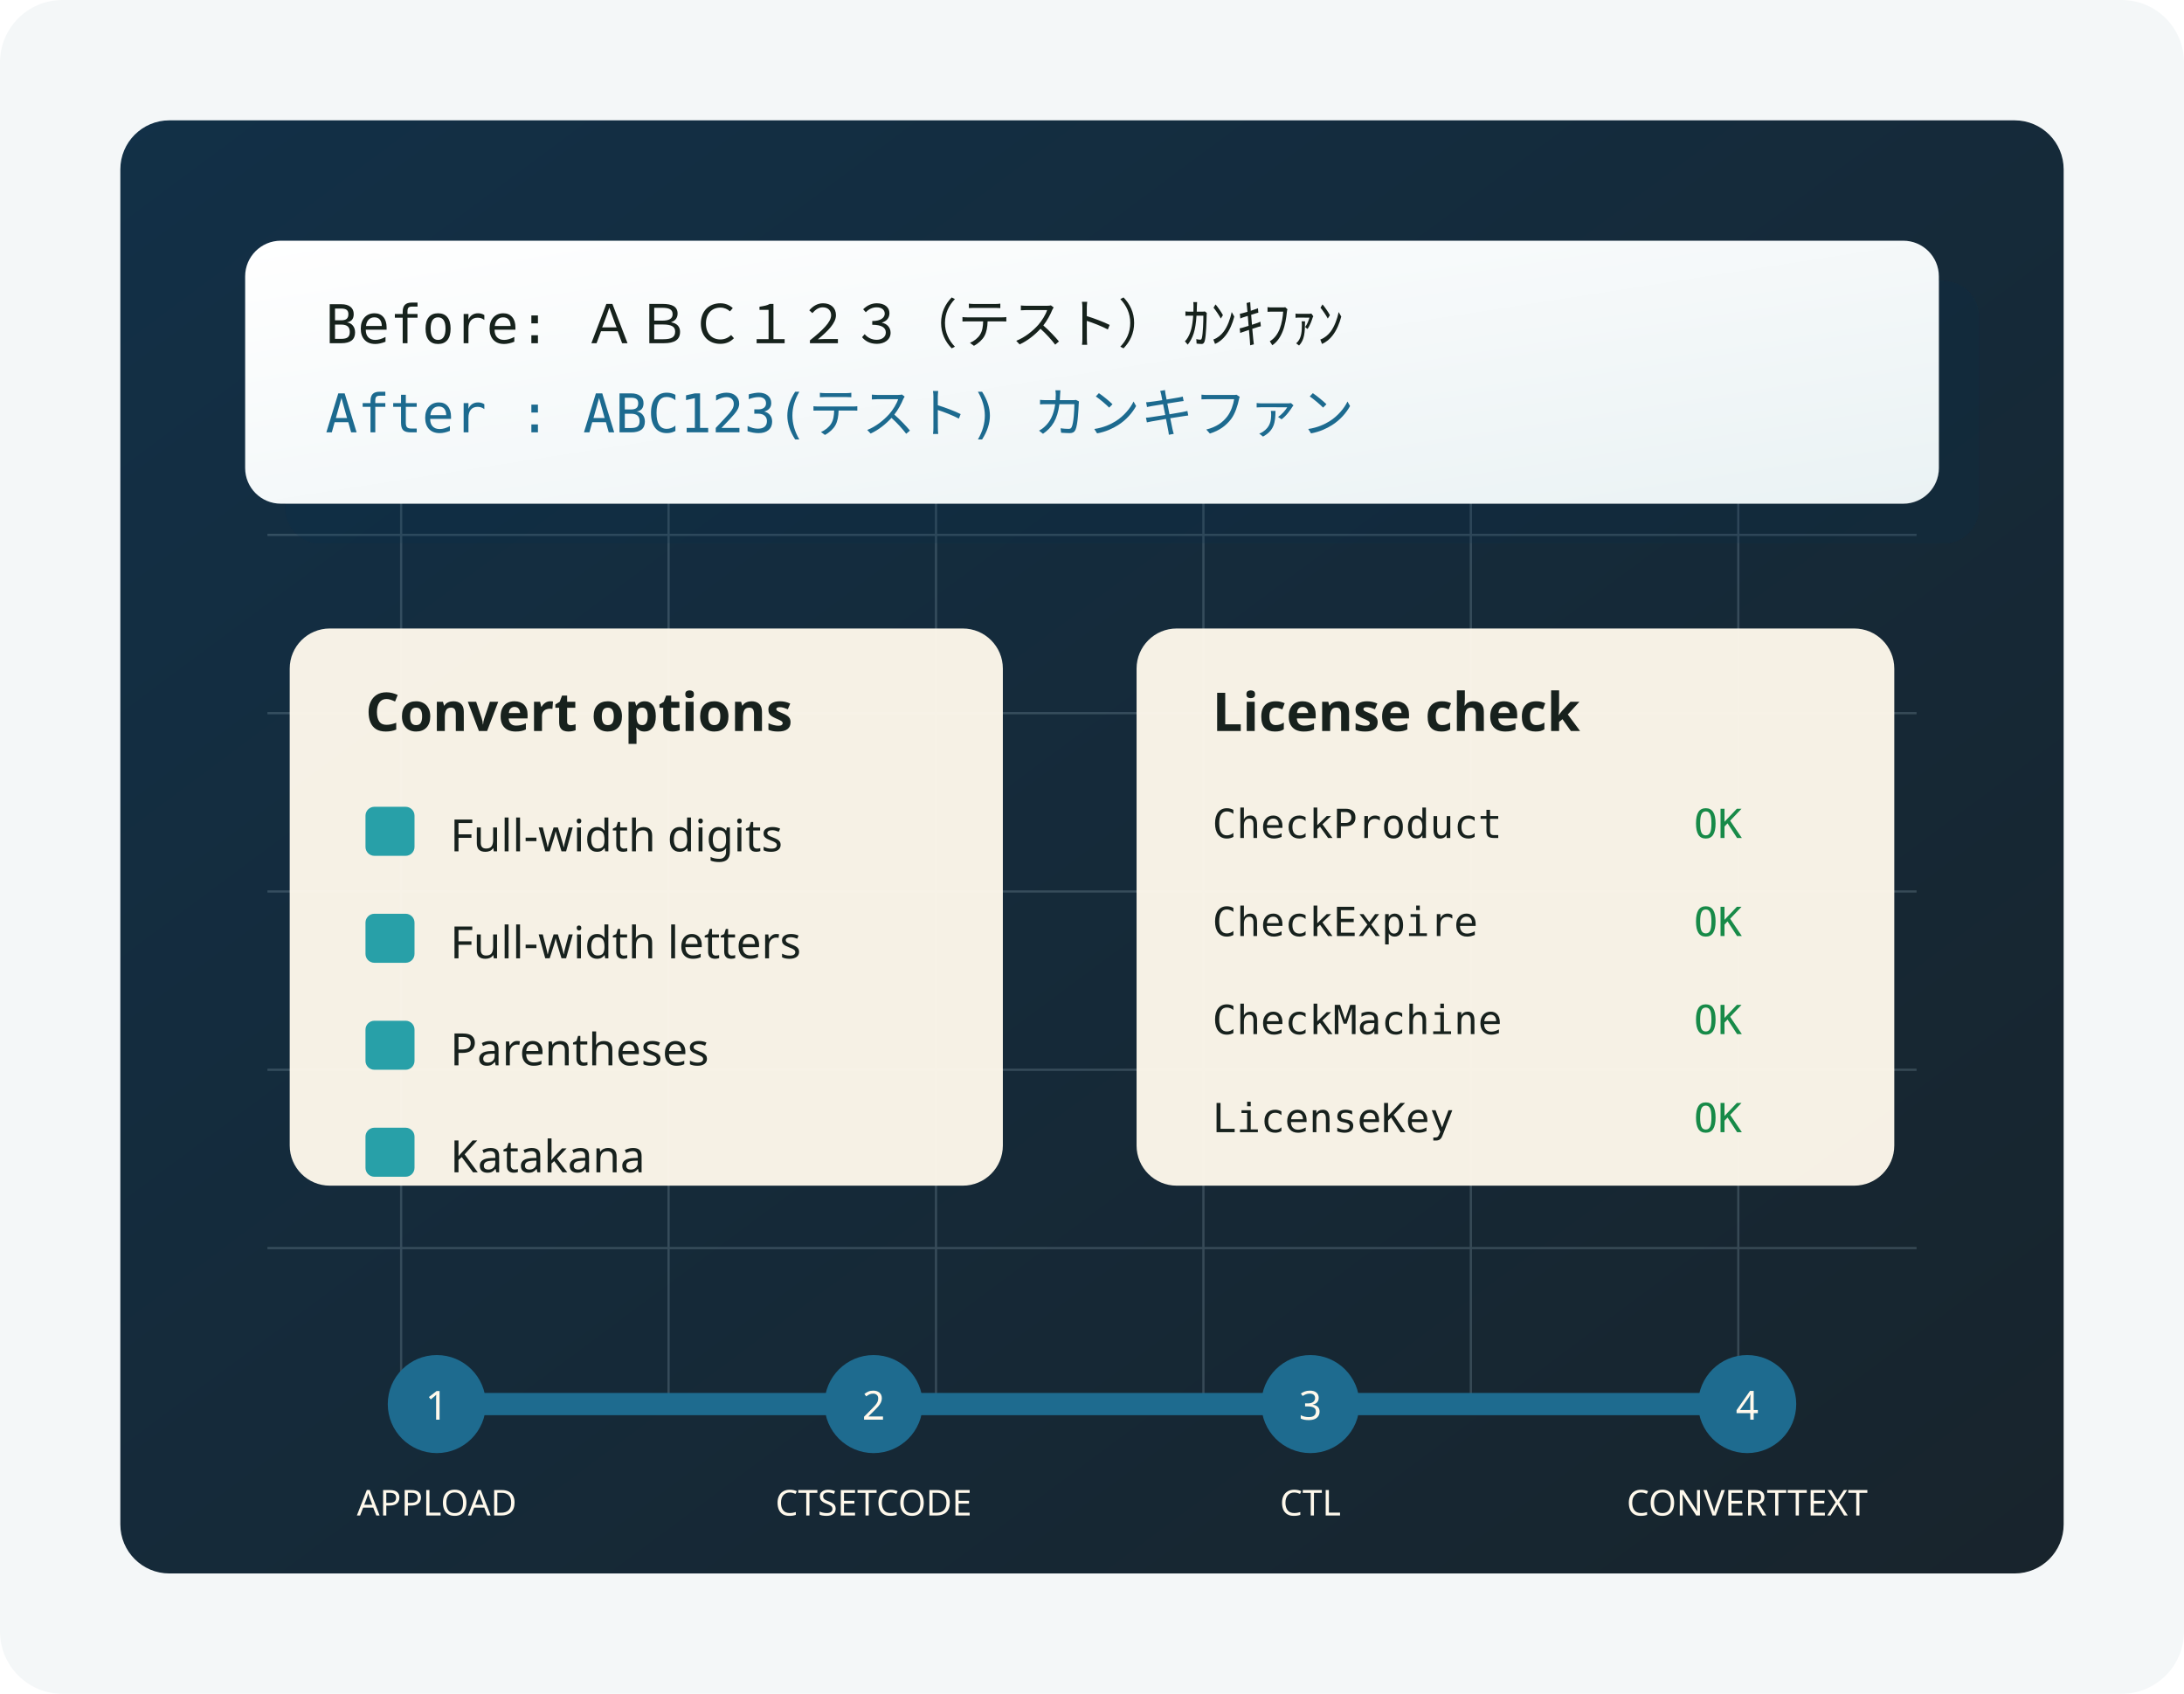
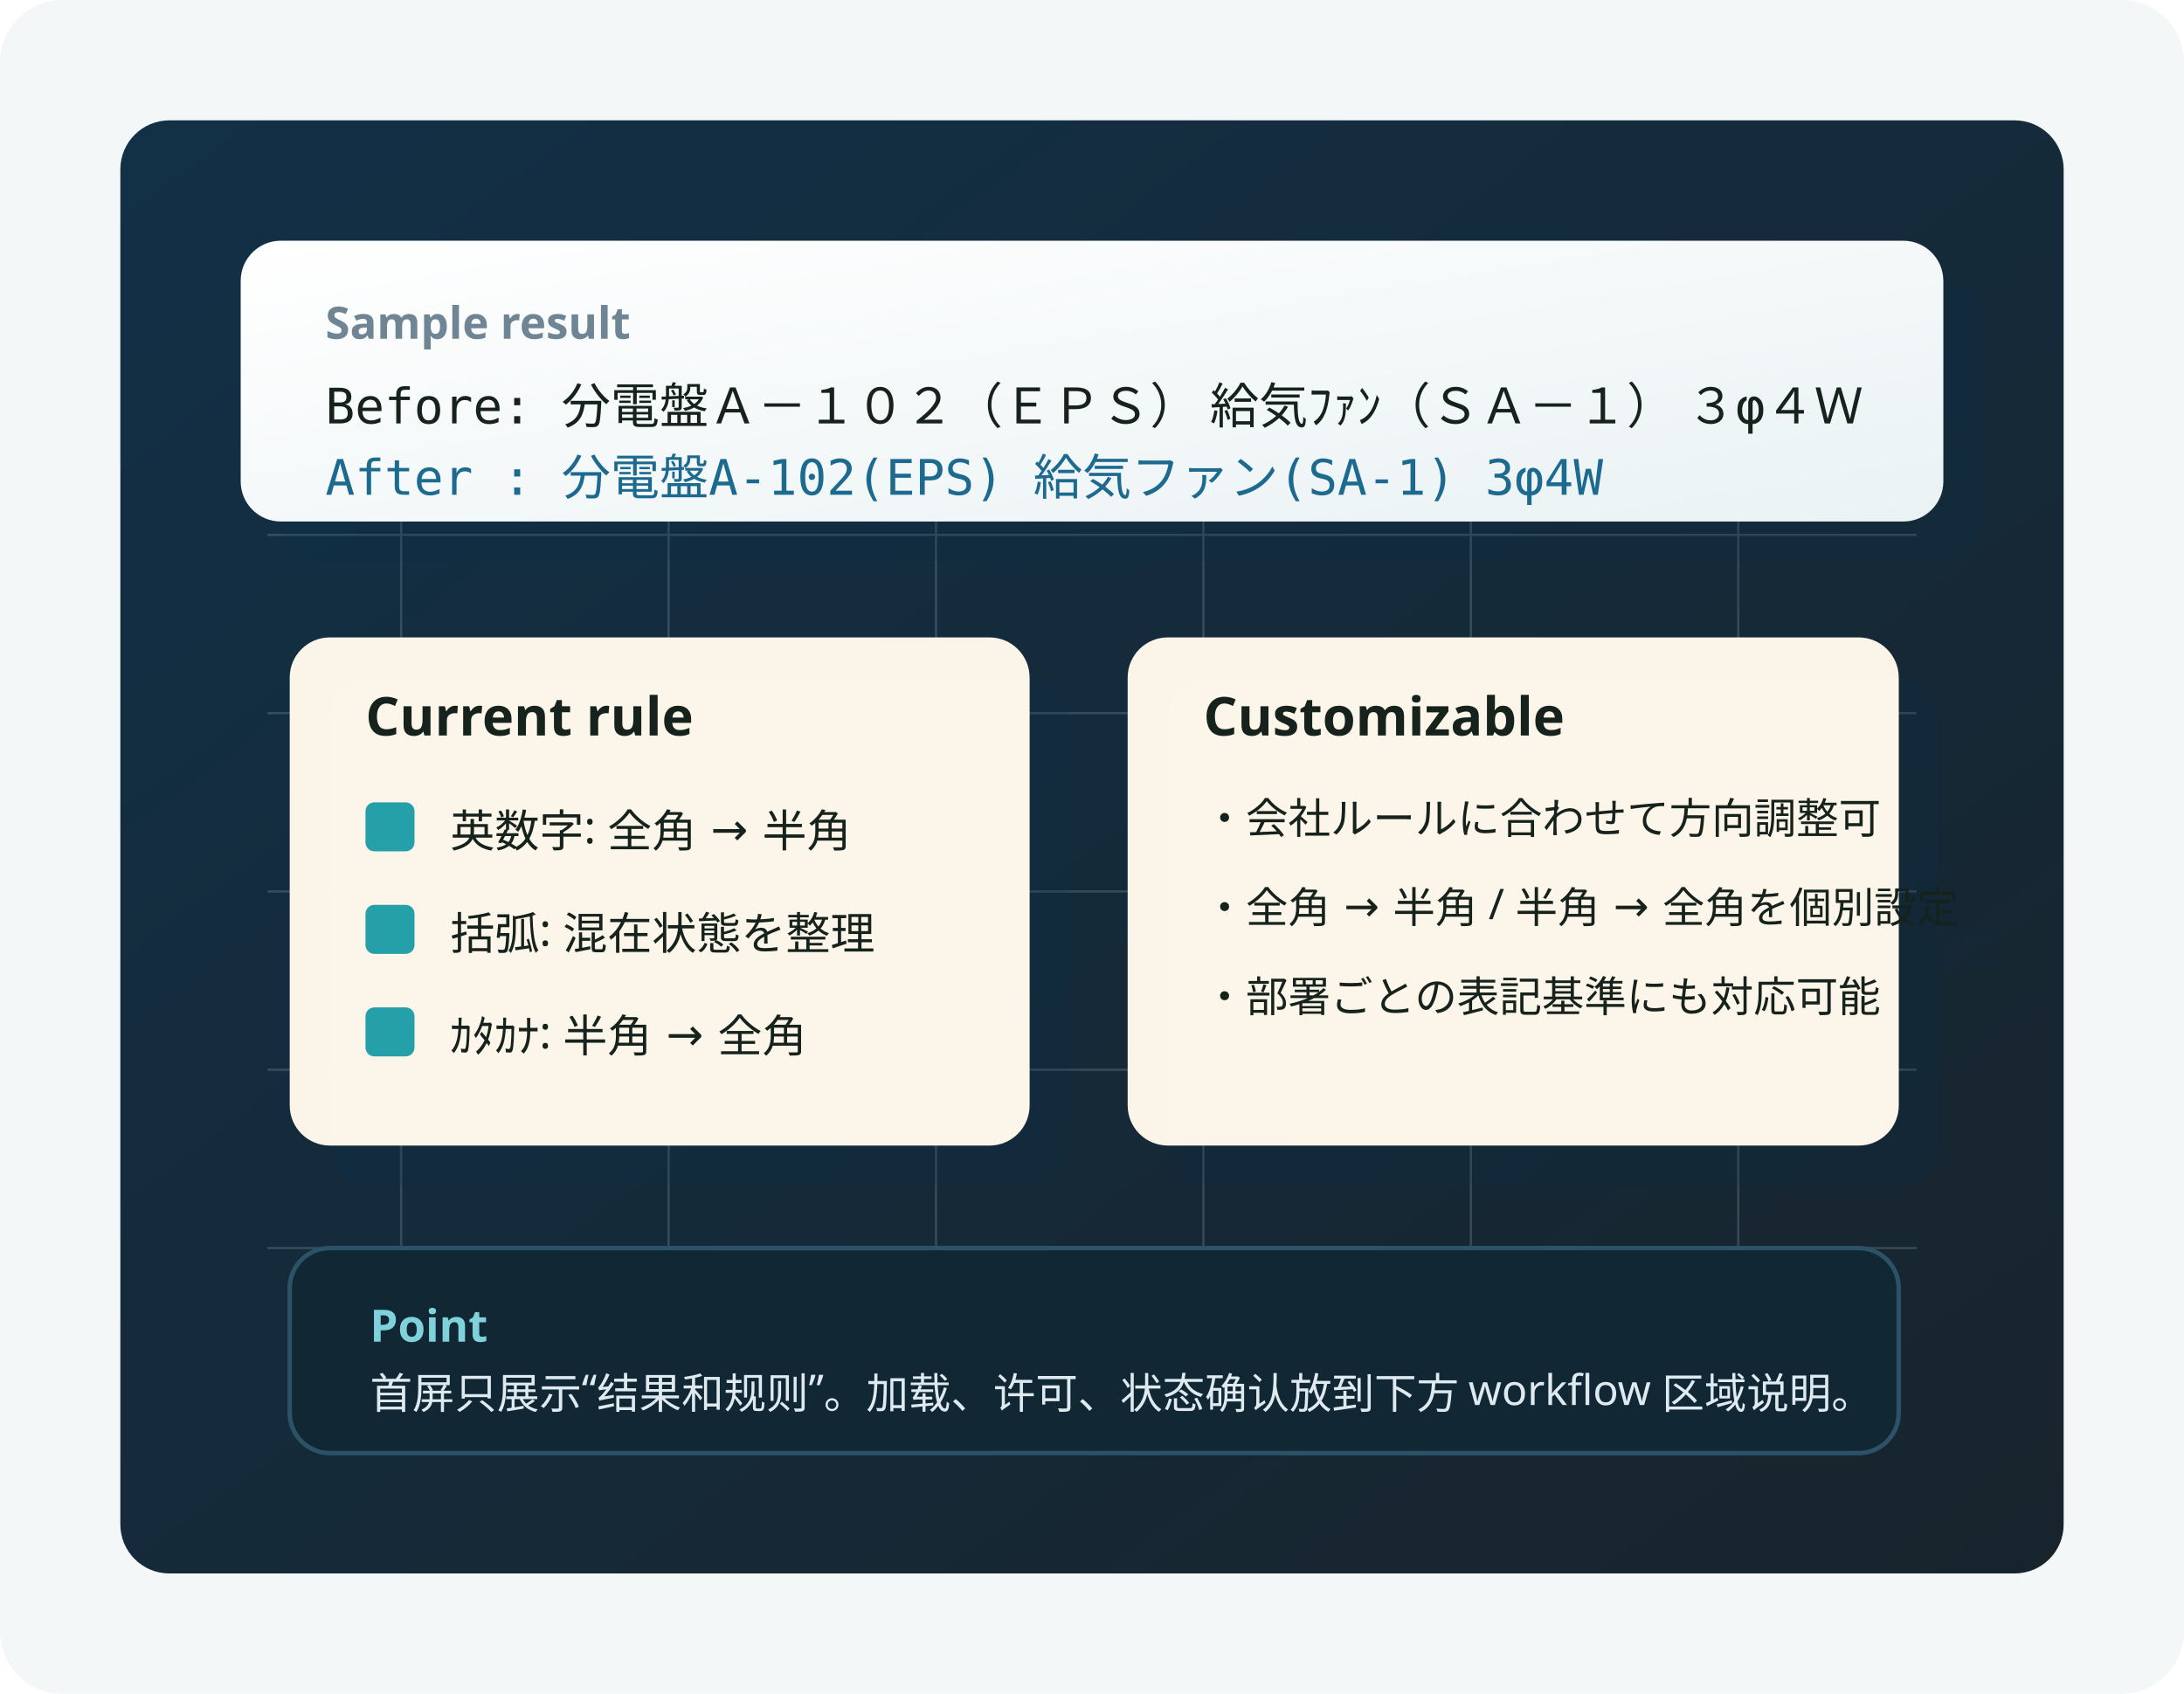
<svg xmlns="http://www.w3.org/2000/svg" width="980" height="760" viewBox="0 0 980 760" role="img" aria-labelledby="title desc">
  <defs>
    <linearGradient id="bg" x1="0" x2="1" y1="0" y2="1">
      <stop offset="0" stop-color="#123047" />
      <stop offset="1" stop-color="#18242c" />
    </linearGradient>
    <linearGradient id="card" x1="0" x2="1" y1="0" y2="1">
      <stop offset="0" stop-color="#ffffff" />
      <stop offset="1" stop-color="#eaf2f4" />
    </linearGradient>
    <filter id="shadow" x="-10%" y="-10%" width="120%" height="125%">
      <feDropShadow dx="18" dy="18" stdDeviation="0" flood-color="#123047" flood-opacity=".16" />
    </filter>
  </defs>
  <rect width="980" height="760" rx="28" fill="#f4f7f8" />
  <rect x="54" y="54" width="872" height="652" rx="22" fill="url(#bg)" />
  <g opacity=".24" stroke="#9db7c4" stroke-width="1">
    <path d="M120 160h740M120 240h740M120 320h740M120 400h740M120 480h740M120 560h740" />
    <path d="M180 110v520M300 110v520M420 110v520M540 110v520M660 110v520M780 110v520" />
  </g>
  <g filter="url(#shadow)">
-     <rect x="110" y="108" width="760" height="118" rx="16" fill="url(#card)" />
-     <text x="146" y="154" font-family="Consolas, monospace" font-size="24" fill="#17211d">Before: ＡＢＣ１２３（テスト） ｶﾝｷﾌｧﾝ</text>
-     <text x="146" y="194" font-family="Consolas, monospace" font-size="24" fill="#1e6b8f">After : ABC123(テスト) カンキファン</text>
+     <rect x="108" y="108" width="764" height="126" rx="18" fill="url(#card)" />
+     <text x="146" y="152" font-family="Yu Gothic, sans-serif" font-size="20" font-weight="700" fill="#6f8594">Sample result</text>
+     <text x="146" y="190" font-family="Consolas, monospace" font-size="22" fill="#17211d">Before: 分電盤Ａ－１０２（ＥＰＳ）  給気ﾌｧﾝ（ＳＡ－１）  ３φ４Ｗ</text>
+     <text x="146" y="222" font-family="Consolas, monospace" font-size="22" fill="#1e6b8f">After : 分電盤A-102(EPS)  給気ファン(SA-1)  3φ4W</text>
  </g>
-   <g>
-     <rect x="130" y="282" width="320" height="250" rx="18" fill="#fff9ec" opacity=".96" />
-     <text x="164" y="328" font-family="Yu Gothic, sans-serif" font-size="24" font-weight="700" fill="#17211d">Convert options</text>
+   <g filter="url(#shadow)">
+     <rect x="130" y="286" width="332" height="228" rx="18" fill="#fff9ec" opacity=".98" />
+     <text x="164" y="330" font-family="Yu Gothic, sans-serif" font-size="24" font-weight="700" fill="#17211d">Current rule</text>
    <g font-family="Yu Gothic, sans-serif" font-size="20" fill="#17211d">
-       <rect x="164" y="362" width="22" height="22" rx="4" fill="#28a0a8" />
-       <text x="202" y="382">Full-width digits</text>
-       <rect x="164" y="410" width="22" height="22" rx="4" fill="#28a0a8" />
-       <text x="202" y="430">Full-width letters</text>
-       <rect x="164" y="458" width="22" height="22" rx="4" fill="#28a0a8" />
-       <text x="202" y="478">Parentheses</text>
-       <rect x="164" y="506" width="22" height="22" rx="4" fill="#28a0a8" />
-       <text x="202" y="526">Katakana</text>
+       <rect x="164" y="360" width="22" height="22" rx="4" fill="#28a0a8" />
+       <text x="202" y="380">英数字: 全角 → 半角</text>
+       <rect x="164" y="406" width="22" height="22" rx="4" fill="#28a0a8" />
+       <text x="202" y="426">括弧: 混在状態を整理</text>
+       <rect x="164" y="452" width="22" height="22" rx="4" fill="#28a0a8" />
+       <text x="202" y="472">ｶﾀｶﾅ: 半角 → 全角</text>
+     </g>
+   </g>
+   <g filter="url(#shadow)">
+     <rect x="506" y="286" width="346" height="228" rx="18" fill="#fff9ec" opacity=".98" />
+     <text x="540" y="330" font-family="Yu Gothic, sans-serif" font-size="24" font-weight="700" fill="#17211d">Customizable</text>
+     <g font-family="Yu Gothic, sans-serif" font-size="19" fill="#17211d">
+       <text x="540" y="374">・会社ルールに合わせて方向調整可</text>
+       <text x="540" y="414">・全角 → 半角 / 半角 → 全角を個別設定</text>
+       <text x="540" y="454">・部署ごとの表記基準にも対応可能</text>
    </g>
  </g>
  <g>
-     <rect x="510" y="282" width="340" height="250" rx="18" fill="#fff9ec" opacity=".96" />
-     <text x="544" y="328" font-family="Yu Gothic, sans-serif" font-size="24" font-weight="700" fill="#17211d">License check</text>
-     <g font-family="Consolas, monospace" font-size="18">
-       <text x="544" y="376" fill="#17211d">CheckProduct</text>
-       <text x="760" y="376" fill="#178a48">OK</text>
-       <text x="544" y="420" fill="#17211d">CheckExpire</text>
-       <text x="760" y="420" fill="#178a48">OK</text>
-       <text x="544" y="464" fill="#17211d">CheckMachine</text>
-       <text x="760" y="464" fill="#178a48">OK</text>
-       <text x="544" y="508" fill="#17211d">LicenseKey</text>
-       <text x="760" y="508" fill="#178a48">OK</text>
-     </g>
-   </g>
-   <g>
-     <path d="M196 630h588" stroke="#1e6b8f" stroke-width="10" stroke-linecap="round" />
-     <circle cx="196" cy="630" r="22" fill="#1e6b8f" />
-     <circle cx="392" cy="630" r="22" fill="#1e6b8f" />
-     <circle cx="588" cy="630" r="22" fill="#1e6b8f" />
-     <circle cx="784" cy="630" r="22" fill="#1e6b8f" />
-     <g font-family="Yu Gothic, sans-serif" font-size="18" fill="#fff9ec" text-anchor="middle">
-       <text x="196" y="637">1</text>
-       <text x="392" y="637">2</text>
-       <text x="588" y="637">3</text>
-       <text x="784" y="637">4</text>
-     </g>
-     <g font-family="Yu Gothic, sans-serif" font-size="16" fill="#fff9ec" text-anchor="middle">
-       <text x="196" y="680">APPLOAD</text>
-       <text x="392" y="680">CTSETCODE</text>
-       <text x="588" y="680">CTL</text>
-       <text x="784" y="680">CONVERTTEXT</text>
-     </g>
+     <rect x="130" y="560" width="722" height="92" rx="18" fill="#112734" stroke="#2b5267" stroke-width="2" />
+     <text x="166" y="602" font-family="Yu Gothic, sans-serif" font-size="20" font-weight="700" fill="#7fd2dc">Point</text>
+     <text x="166" y="632" font-family="Yu Gothic, sans-serif" font-size="19" fill="#dfeaf0">首屏只展示“结果和规则”。加载、许可、状态确认放到下方 workflow 区域说明。</text>
  </g>
</svg>
